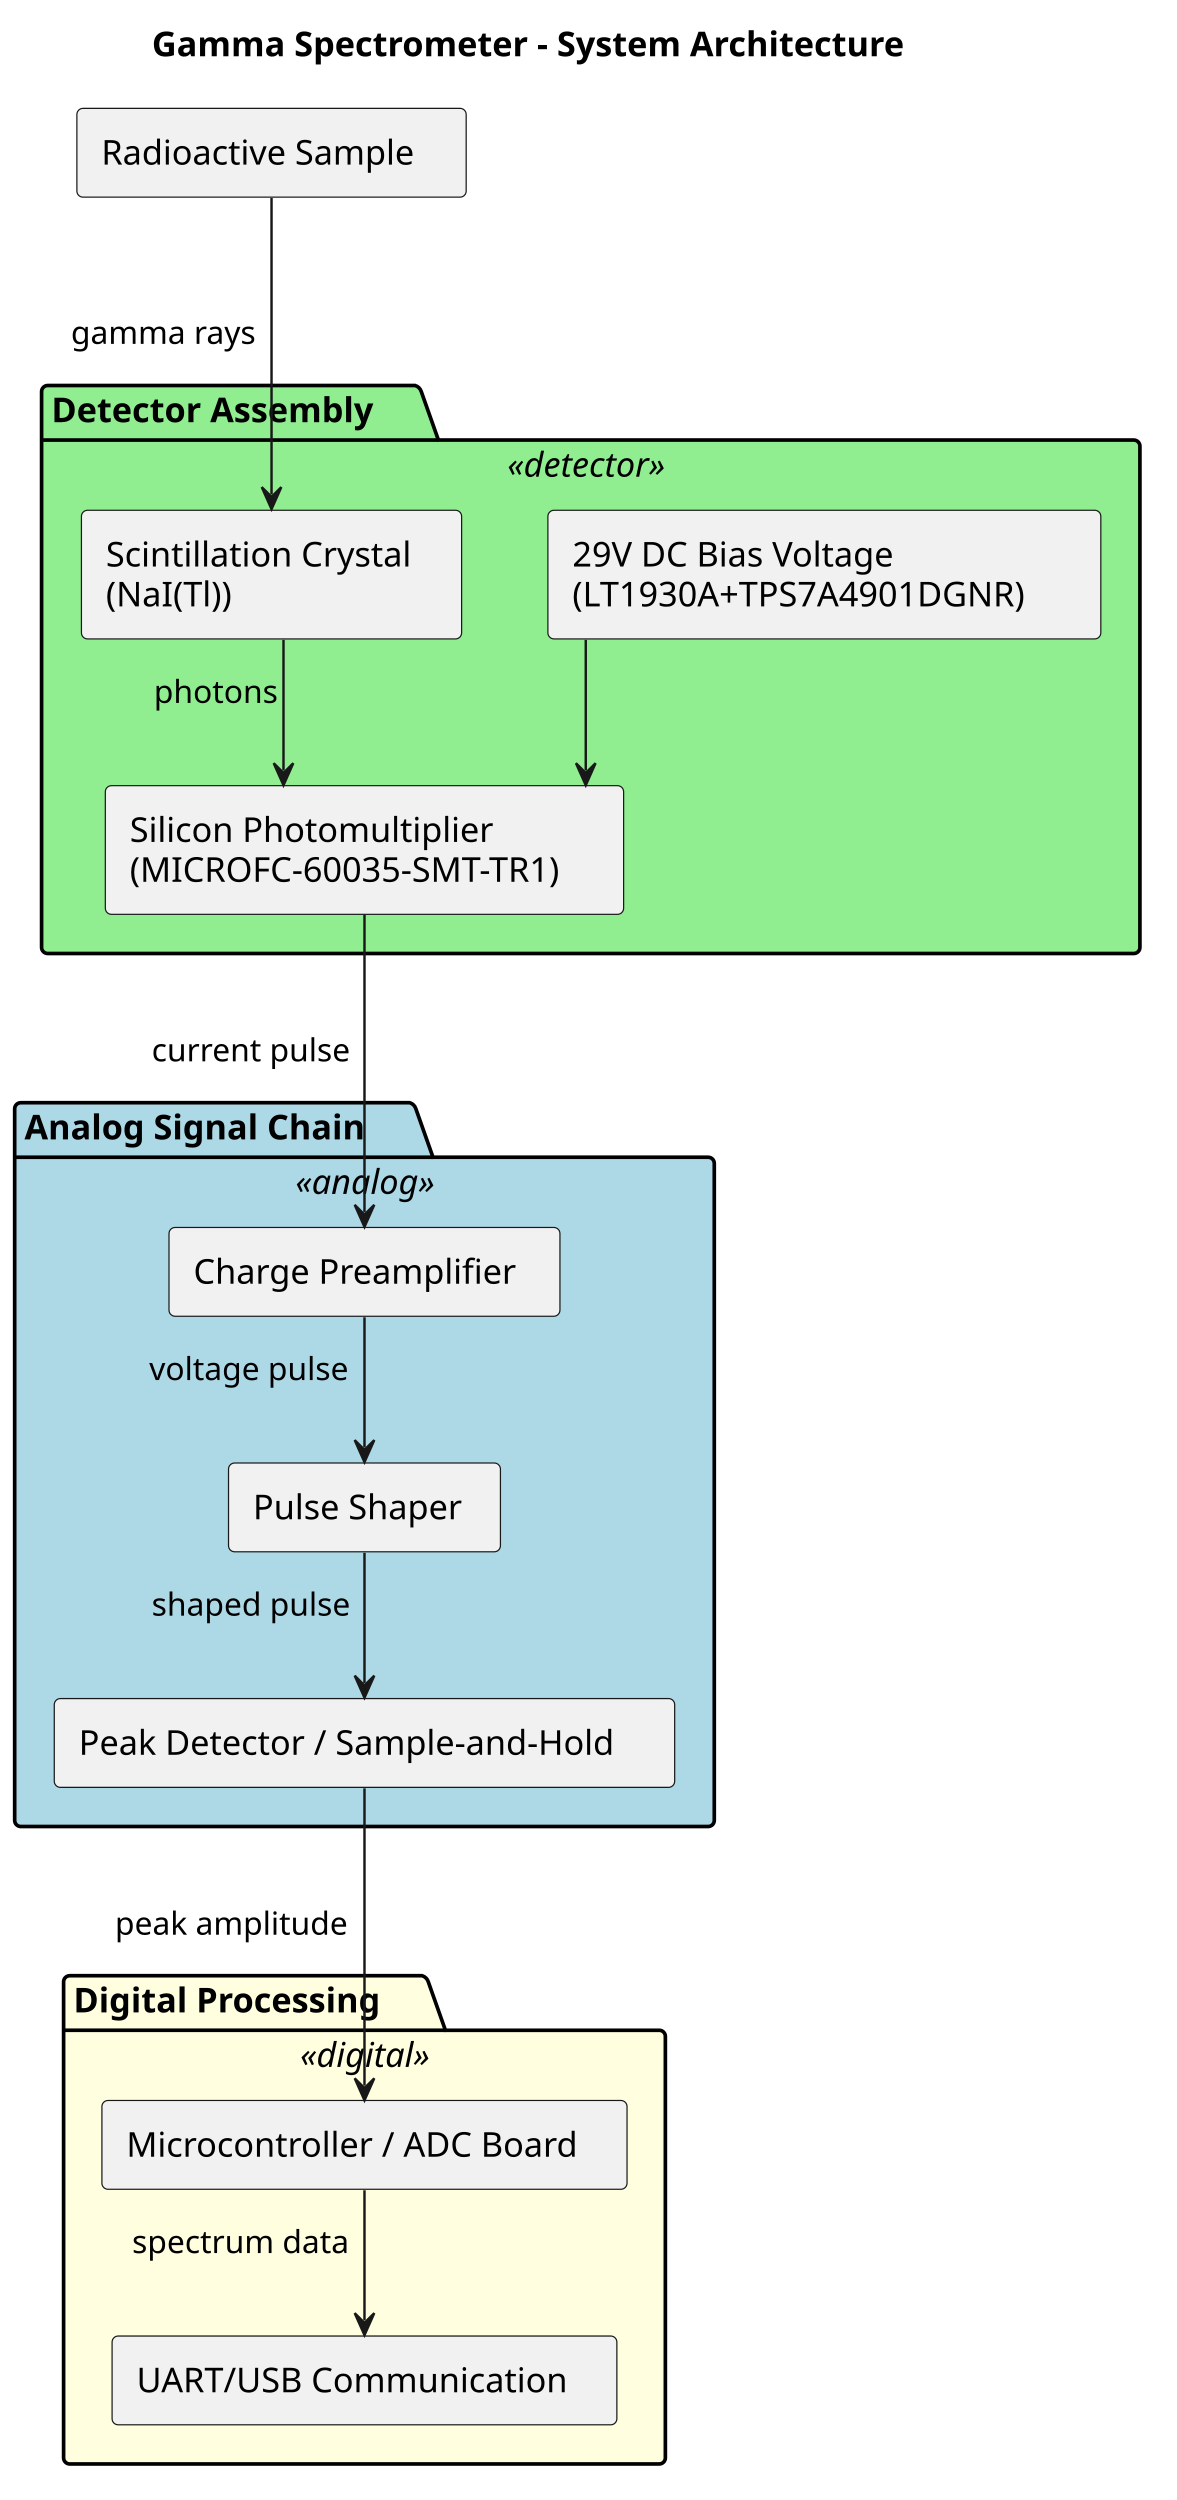
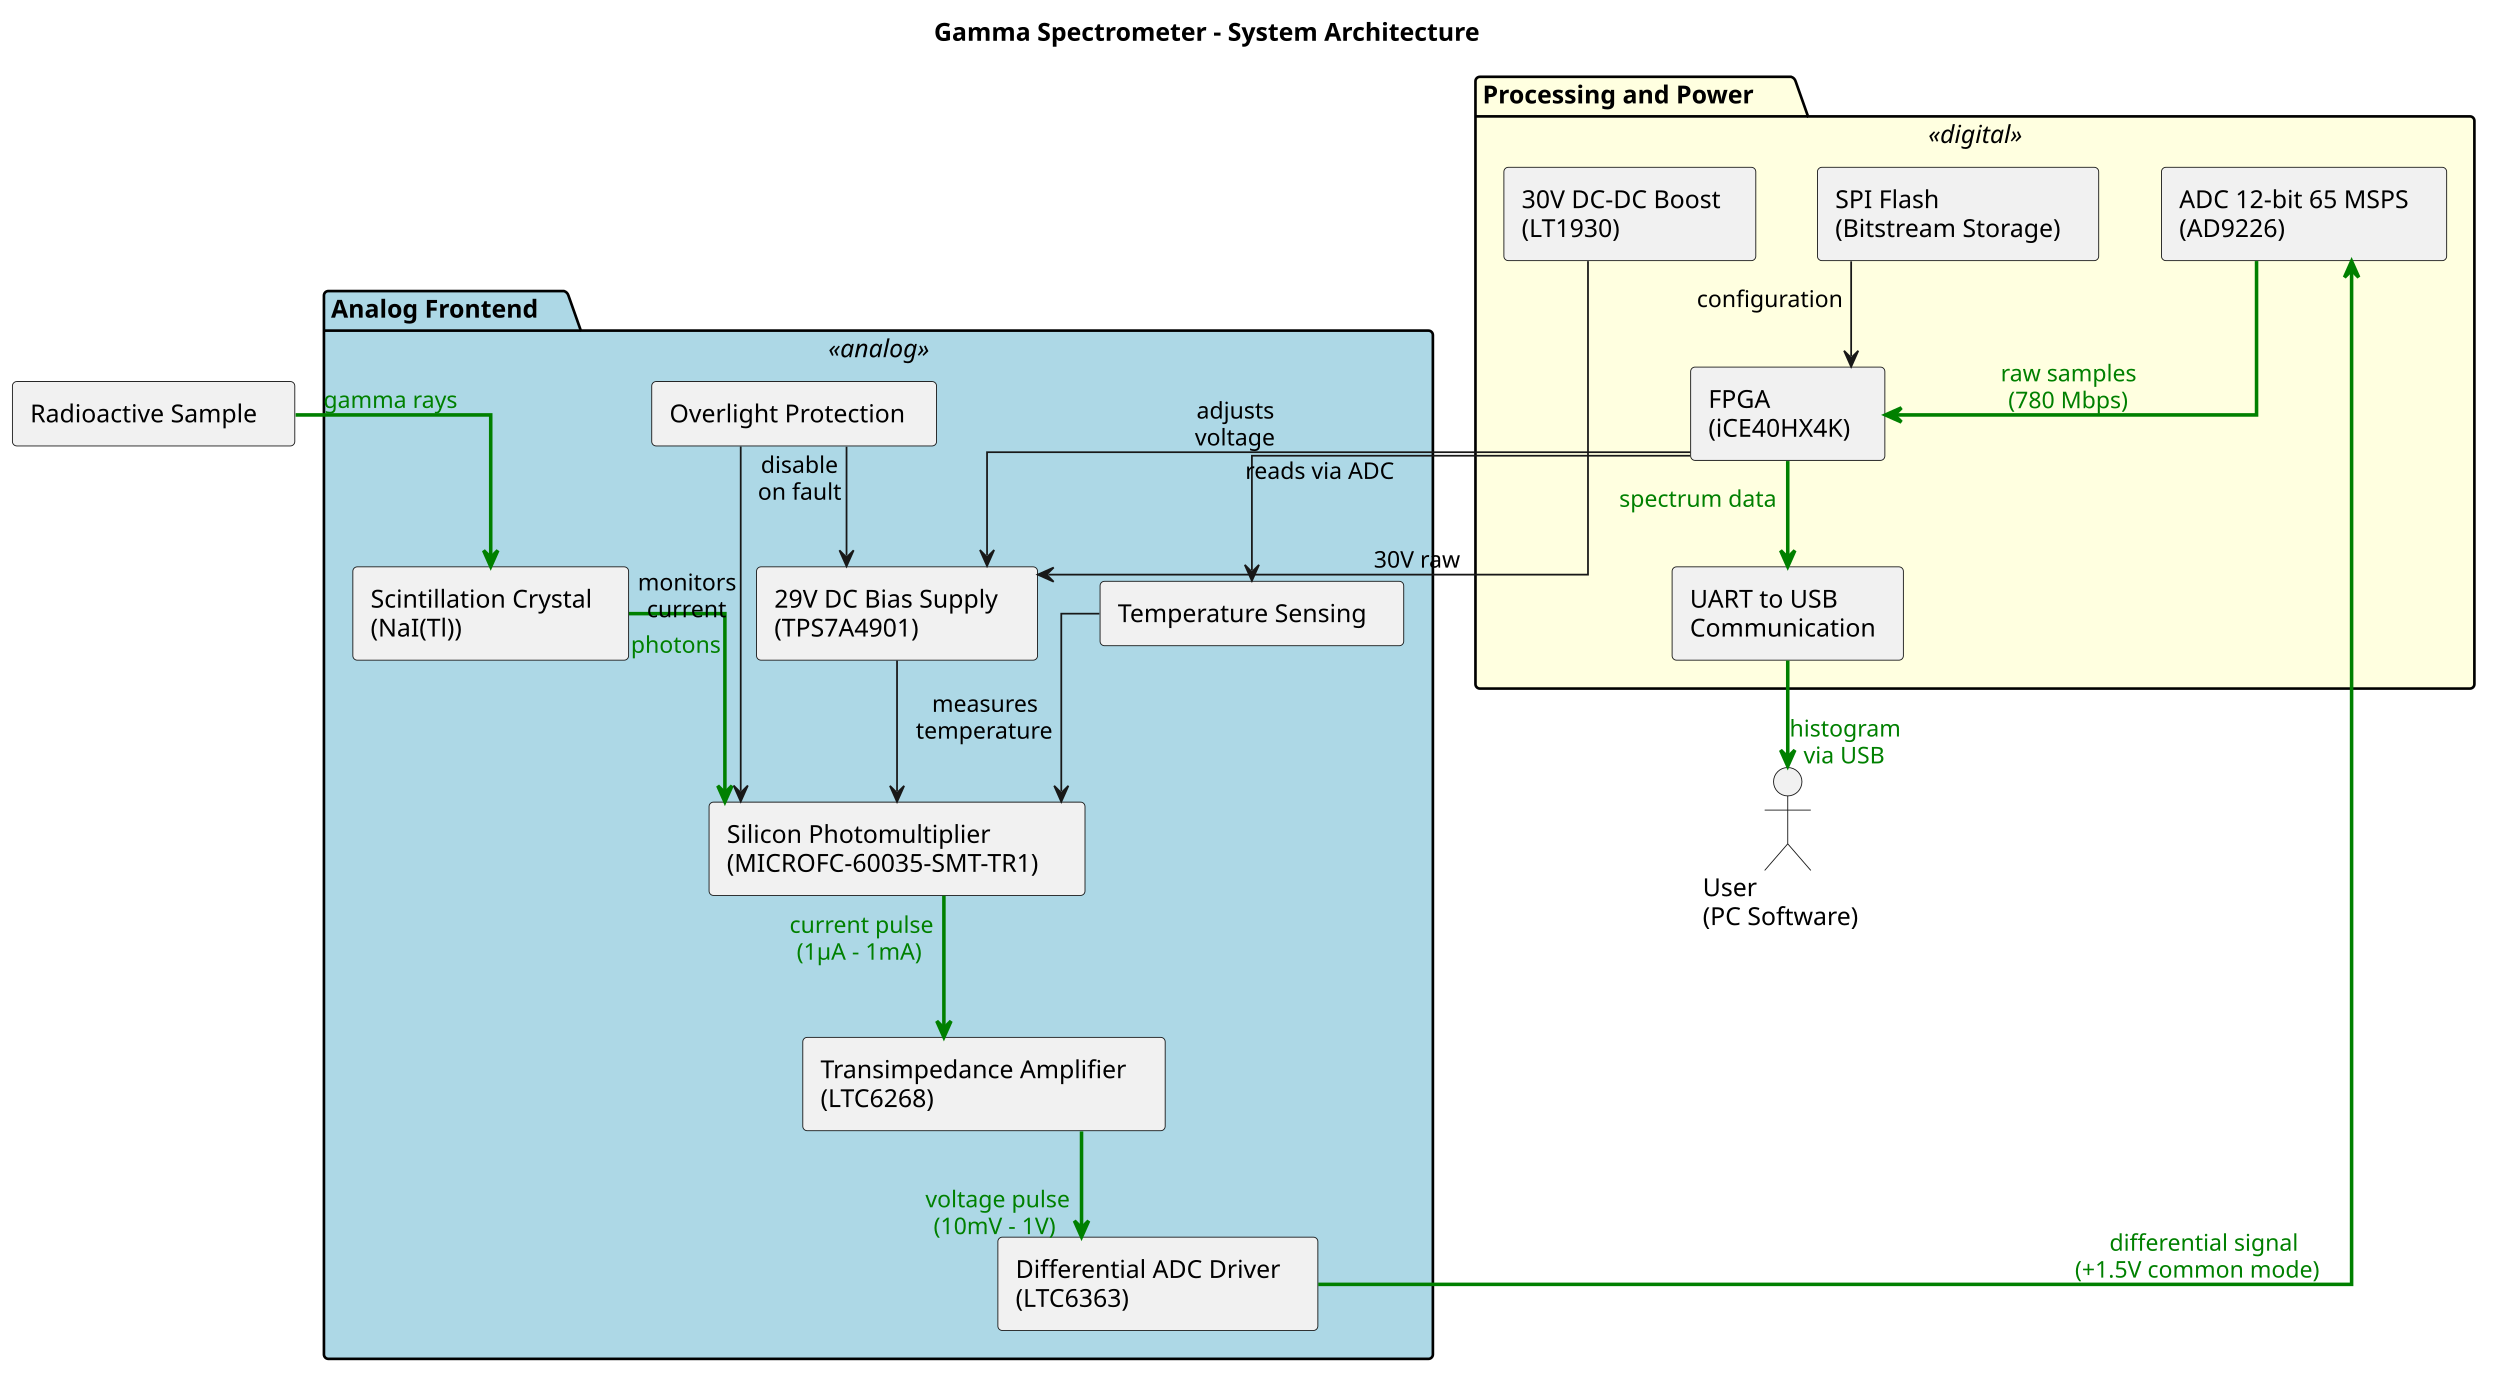
- <svg xmlns="http://www.w3.org/2000/svg" contentStyleType="text/css" data-diagram-type="DESCRIPTION" height="1022px" preserveAspectRatio="none" style="width:481px;height:1022px;background:#FFFFFF;" version="1.1" viewBox="0 0 481 1022" width="481px" zoomAndPan="magnify">
+ <svg xmlns="http://www.w3.org/2000/svg" contentStyleType="text/css" data-diagram-type="DESCRIPTION" height="780px" preserveAspectRatio="none" style="width:1409px;height:780px;background:#FFFFFF;" version="1.1" viewBox="0 0 1409 780" width="1409px" zoomAndPan="magnify">
  <defs />
  <g>
    <g class="title" data-source-line="4">
-       <text fill="#000000" font-family="sans-serif" font-size="14" font-weight="700" lengthAdjust="spacing" textLength="349.822" x="62.089" y="22.995">Gamma Spectrometer - System Architecture</text>
+       <text fill="#000000" font-family="sans-serif" font-size="14" font-weight="700" lengthAdjust="spacing" textLength="349.822" x="526.374" y="22.995">Gamma Spectrometer - System Architecture</text>
    </g>
-     <g class="cluster" data-qualified-name="Detector Assembly" data-source-line="14" id="ent0003">
-       <path d="M19.5,157.597 L169.722,157.597 A3.75,3.75 0 0 1 172.222,160.097 L179.222,179.894 L463.5,179.894 A2.5,2.5 0 0 1 466,182.394 L466,387.287 A2.5,2.5 0 0 1 463.5,389.787 L19.5,389.787 A2.5,2.5 0 0 1 17,387.287 L17,160.097 A2.5,2.5 0 0 1 19.5,157.597" fill="#90EE90" style="stroke:#000000;stroke-width:1.5;" />
-       <line style="stroke:#000000;stroke-width:1.5;" x1="17" x2="179.222" y1="179.894" y2="179.894" />
-       <text fill="#000000" font-family="sans-serif" font-size="14" font-weight="700" lengthAdjust="spacing" textLength="149.222" x="21" y="172.592">Detector Assembly</text>
-       <text fill="#000000" font-family="sans-serif" font-size="14" font-style="italic" lengthAdjust="spacing" textLength="76.241" x="207.379" y="194.889">«detector»</text>
+     <g class="cluster" data-qualified-name="Analog Frontend" data-source-line="13" id="ent0003">
+       <path d="M185.07,164.037 L317.86,164.037 A3.75,3.75 0 0 1 320.36,166.537 L327.36,186.334 L805.07,186.334 A2.5,2.5 0 0 1 807.57,188.834 L807.57,763.357 A2.5,2.5 0 0 1 805.07,765.857 L185.07,765.857 A2.5,2.5 0 0 1 182.57,763.357 L182.57,166.537 A2.5,2.5 0 0 1 185.07,164.037" fill="#ADD8E6" style="stroke:#000000;stroke-width:1.5;" />
+       <line style="stroke:#000000;stroke-width:1.5;" x1="182.57" x2="327.36" y1="186.334" y2="186.334" />
+       <text fill="#000000" font-family="sans-serif" font-size="14" font-weight="700" lengthAdjust="spacing" textLength="131.79" x="186.57" y="179.032">Analog Frontend</text>
+       <text fill="#000000" font-family="sans-serif" font-size="14" font-style="italic" lengthAdjust="spacing" textLength="64.504" x="466.818" y="201.329">«analog»</text>
    </g>
-     <g class="cluster" data-qualified-name="Analog Signal Chain" data-source-line="20" id="ent0007">
-       <path d="M8.5,450.787 L167.506,450.787 A3.75,3.75 0 0 1 170.006,453.287 L177.006,473.084 L289.5,473.084 A2.5,2.5 0 0 1 292,475.584 L292,744.177 A2.5,2.5 0 0 1 289.5,746.677 L8.5,746.677 A2.5,2.5 0 0 1 6,744.177 L6,453.287 A2.5,2.5 0 0 1 8.5,450.787" fill="#ADD8E6" style="stroke:#000000;stroke-width:1.5;" />
-       <line style="stroke:#000000;stroke-width:1.5;" x1="6" x2="177.006" y1="473.084" y2="473.084" />
-       <text fill="#000000" font-family="sans-serif" font-size="14" font-weight="700" lengthAdjust="spacing" textLength="158.006" x="10" y="465.782">Analog Signal Chain</text>
-       <text fill="#000000" font-family="sans-serif" font-size="14" font-style="italic" lengthAdjust="spacing" textLength="64.504" x="120.748" y="488.079">«analog»</text>
+     <g class="cluster" data-qualified-name="Processing and Power" data-source-line="23" id="ent0011">
+       <path d="M834.07,43.297 L1009.496,43.297 A3.75,3.75 0 0 1 1011.996,45.797 L1018.996,65.594 L1392.07,65.594 A2.5,2.5 0 0 1 1394.57,68.094 L1394.57,385.577 A2.5,2.5 0 0 1 1392.07,388.077 L834.07,388.077 A2.5,2.5 0 0 1 831.57,385.577 L831.57,45.797 A2.5,2.5 0 0 1 834.07,43.297" fill="#FFFFE0" style="stroke:#000000;stroke-width:1.5;" />
+       <line style="stroke:#000000;stroke-width:1.5;" x1="831.57" x2="1018.996" y1="65.594" y2="65.594" />
+       <text fill="#000000" font-family="sans-serif" font-size="14" font-weight="700" lengthAdjust="spacing" textLength="174.426" x="835.57" y="58.292">Processing and Power</text>
+       <text fill="#000000" font-family="sans-serif" font-size="14" font-style="italic" lengthAdjust="spacing" textLength="60.642" x="1086.749" y="80.589">«digital»</text>
    </g>
-     <g class="cluster" data-qualified-name="Digital Processing" data-source-line="26" id="ent0011">
-       <path d="M28.5,807.677 L172.583,807.677 A3.75,3.75 0 0 1 175.083,810.177 L182.083,829.974 L269.5,829.974 A2.5,2.5 0 0 1 272,832.474 L272,1004.767 A2.5,2.5 0 0 1 269.5,1007.267 L28.5,1007.267 A2.5,2.5 0 0 1 26,1004.767 L26,810.177 A2.5,2.5 0 0 1 28.5,807.677" fill="#FFFFE0" style="stroke:#000000;stroke-width:1.5;" />
-       <line style="stroke:#000000;stroke-width:1.5;" x1="26" x2="182.083" y1="829.974" y2="829.974" />
-       <text fill="#000000" font-family="sans-serif" font-size="14" font-weight="700" lengthAdjust="spacing" textLength="143.083" x="30" y="822.672">Digital Processing</text>
-       <text fill="#000000" font-family="sans-serif" font-size="14" font-style="italic" lengthAdjust="spacing" textLength="60.642" x="122.679" y="844.969">«digital»</text>
+     <g class="entity" data-qualified-name="Analog Frontend.Crystal" data-source-line="14" id="ent0004">
+       <rect fill="#F1F1F1" height="52.594" rx="2.5" ry="2.5" style="stroke:#181818;stroke-width:0.5;" width="155.42" x="198.86" y="319.477" />
+       <text fill="#000000" font-family="sans-serif" font-size="14" lengthAdjust="spacing" textLength="135.42" x="208.86" y="342.472">Scintillation Crystal</text>
+       <text fill="#000000" font-family="sans-serif" font-size="14" lengthAdjust="spacing" textLength="57.47" x="208.86" y="358.769">(NaI(Tl))</text>
    </g>
-     <g class="entity" data-qualified-name="Detector Assembly.Crystal" data-source-line="15" id="ent0004">
-       <rect fill="#F1F1F1" height="52.594" rx="2.5" ry="2.5" style="stroke:#181818;stroke-width:0.5;" width="155.42" x="33.29" y="208.597" />
-       <text fill="#000000" font-family="sans-serif" font-size="14" lengthAdjust="spacing" textLength="135.42" x="43.29" y="231.592">Scintillation Crystal</text>
-       <text fill="#000000" font-family="sans-serif" font-size="14" lengthAdjust="spacing" textLength="57.47" x="43.29" y="247.889">(NaI(Tl))</text>
+     <g class="entity" data-qualified-name="Analog Frontend.SiPM" data-source-line="15" id="ent0005">
+       <rect fill="#F1F1F1" height="52.594" rx="2.5" ry="2.5" style="stroke:#181818;stroke-width:0.5;" width="211.878" x="399.63" y="452.077" />
+       <text fill="#000000" font-family="sans-serif" font-size="14" lengthAdjust="spacing" textLength="156.892" x="409.63" y="475.072">Silicon Photomultiplier</text>
+       <text fill="#000000" font-family="sans-serif" font-size="14" lengthAdjust="spacing" textLength="191.878" x="409.63" y="491.369">(MICROFC-60035-SMT-TR1)</text>
    </g>
-     <g class="entity" data-qualified-name="Detector Assembly.Photodiode" data-source-line="16" id="ent0005">
-       <rect fill="#F1F1F1" height="52.594" rx="2.5" ry="2.5" style="stroke:#181818;stroke-width:0.5;" width="211.878" x="43.06" y="321.187" />
-       <text fill="#000000" font-family="sans-serif" font-size="14" lengthAdjust="spacing" textLength="156.892" x="53.06" y="344.182">Silicon Photomultiplier</text>
-       <text fill="#000000" font-family="sans-serif" font-size="14" lengthAdjust="spacing" textLength="191.878" x="53.06" y="360.479">(MICROFC-60035-SMT-TR1)</text>
+     <g class="entity" data-qualified-name="Analog Frontend.Bias" data-source-line="16" id="ent0006">
+       <rect fill="#F1F1F1" height="52.594" rx="2.5" ry="2.5" style="stroke:#181818;stroke-width:0.5;" width="158.373" x="426.39" y="319.477" />
+       <text fill="#000000" font-family="sans-serif" font-size="14" lengthAdjust="spacing" textLength="138.373" x="436.39" y="342.472">29V DC Bias Supply</text>
+       <text fill="#000000" font-family="sans-serif" font-size="14" lengthAdjust="spacing" textLength="90.918" x="436.39" y="358.769">(TPS7A4901)</text>
    </g>
-     <g class="entity" data-qualified-name="Detector Assembly.Bias" data-source-line="17" id="ent0006">
-       <rect fill="#F1F1F1" height="52.594" rx="2.5" ry="2.5" style="stroke:#181818;stroke-width:0.5;" width="226.035" x="223.98" y="208.597" />
-       <text fill="#000000" font-family="sans-serif" font-size="14" lengthAdjust="spacing" textLength="144.266" x="233.98" y="231.592">29V DC Bias Voltage</text>
-       <text fill="#000000" font-family="sans-serif" font-size="14" lengthAdjust="spacing" textLength="206.035" x="233.98" y="247.889">(LT1930A+TPS7A4901DGNR)</text>
+     <g class="entity" data-qualified-name="Analog Frontend.TIA" data-source-line="17" id="ent0007">
+       <rect fill="#F1F1F1" height="52.594" rx="2.5" ry="2.5" style="stroke:#181818;stroke-width:0.5;" width="204.249" x="452.45" y="584.667" />
+       <text fill="#000000" font-family="sans-serif" font-size="14" lengthAdjust="spacing" textLength="184.249" x="462.45" y="607.662">Transimpedance Amplifier</text>
+       <text fill="#000000" font-family="sans-serif" font-size="14" lengthAdjust="spacing" textLength="72.68" x="462.45" y="623.959">(LTC6268)</text>
    </g>
-     <g class="entity" data-qualified-name="Analog Signal Chain.Preamp" data-source-line="21" id="ent0008">
-       <rect fill="#F1F1F1" height="36.297" rx="2.5" ry="2.5" style="stroke:#181818;stroke-width:0.5;" width="159.815" x="69.09" y="501.787" />
-       <text fill="#000000" font-family="sans-serif" font-size="14" lengthAdjust="spacing" textLength="139.815" x="79.09" y="524.782">Charge Preamplifier</text>
+     <g class="entity" data-qualified-name="Analog Frontend.DiffDriver" data-source-line="18" id="ent0008">
+       <rect fill="#F1F1F1" height="52.594" rx="2.5" ry="2.5" style="stroke:#181818;stroke-width:0.5;" width="180.344" x="562.4" y="697.267" />
+       <text fill="#000000" font-family="sans-serif" font-size="14" lengthAdjust="spacing" textLength="160.344" x="572.4" y="720.262">Differential ADC Driver</text>
+       <text fill="#000000" font-family="sans-serif" font-size="14" lengthAdjust="spacing" textLength="72.68" x="572.4" y="736.559">(LTC6363)</text>
    </g>
-     <g class="entity" data-qualified-name="Analog Signal Chain.Shaper" data-source-line="22" id="ent0009">
-       <rect fill="#F1F1F1" height="36.297" rx="2.5" ry="2.5" style="stroke:#181818;stroke-width:0.5;" width="111.157" x="93.42" y="598.077" />
-       <text fill="#000000" font-family="sans-serif" font-size="14" lengthAdjust="spacing" textLength="91.157" x="103.42" y="621.072">Pulse Shaper</text>
+     <g class="entity" data-qualified-name="Analog Frontend.TempSense" data-source-line="19" id="ent0009">
+       <rect fill="#F1F1F1" height="36.297" rx="2.5" ry="2.5" style="stroke:#181818;stroke-width:0.5;" width="171.136" x="620" y="327.627" />
+       <text fill="#000000" font-family="sans-serif" font-size="14" lengthAdjust="spacing" textLength="151.136" x="630" y="350.622">Temperature Sensing</text>
    </g>
-     <g class="entity" data-qualified-name="Analog Signal Chain.PeakDetect" data-source-line="23" id="ent0010">
-       <rect fill="#F1F1F1" height="36.297" rx="2.5" ry="2.5" style="stroke:#181818;stroke-width:0.5;" width="253.618" x="22.19" y="694.377" />
-       <text fill="#000000" font-family="sans-serif" font-size="14" lengthAdjust="spacing" textLength="233.618" x="32.19" y="717.372">Peak Detector / Sample-and-Hold</text>
+     <g class="entity" data-qualified-name="Analog Frontend.Protection" data-source-line="20" id="ent0010">
+       <rect fill="#F1F1F1" height="36.297" rx="2.5" ry="2.5" style="stroke:#181818;stroke-width:0.5;" width="160.533" x="367.31" y="215.037" />
+       <text fill="#000000" font-family="sans-serif" font-size="14" lengthAdjust="spacing" textLength="140.533" x="377.31" y="238.032">Overlight Protection</text>
    </g>
-     <g class="entity" data-qualified-name="Digital Processing.MCU" data-source-line="27" id="ent0012">
-       <rect fill="#F1F1F1" height="36.297" rx="2.5" ry="2.5" style="stroke:#181818;stroke-width:0.5;" width="214.674" x="41.66" y="858.677" />
-       <text fill="#000000" font-family="sans-serif" font-size="14" lengthAdjust="spacing" textLength="194.674" x="51.66" y="881.672">Microcontroller / ADC Board</text>
+     <g class="entity" data-qualified-name="Processing and Power.Boost" data-source-line="24" id="ent0012">
+       <rect fill="#F1F1F1" height="52.594" rx="2.5" ry="2.5" style="stroke:#181818;stroke-width:0.5;" width="141.974" x="847.59" y="94.297" />
+       <text fill="#000000" font-family="sans-serif" font-size="14" lengthAdjust="spacing" textLength="121.974" x="857.59" y="117.292">30V DC-DC Boost</text>
+       <text fill="#000000" font-family="sans-serif" font-size="14" lengthAdjust="spacing" textLength="62.904" x="857.59" y="133.589">(LT1930)</text>
    </g>
-     <g class="entity" data-qualified-name="Digital Processing.Comm" data-source-line="28" id="ent0013">
-       <rect fill="#F1F1F1" height="36.297" rx="2.5" ry="2.5" style="stroke:#181818;stroke-width:0.5;" width="206.355" x="45.82" y="954.967" />
-       <text fill="#000000" font-family="sans-serif" font-size="14" lengthAdjust="spacing" textLength="186.355" x="55.82" y="977.962">UART/USB Communication</text>
+     <g class="entity" data-qualified-name="Processing and Power.ADC" data-source-line="25" id="ent0013">
+       <rect fill="#F1F1F1" height="52.594" rx="2.5" ry="2.5" style="stroke:#181818;stroke-width:0.5;" width="160.725" x="1218.21" y="94.297" />
+       <text fill="#000000" font-family="sans-serif" font-size="14" lengthAdjust="spacing" textLength="140.725" x="1228.21" y="117.292">ADC 12-bit 65 MSPS</text>
+       <text fill="#000000" font-family="sans-serif" font-size="14" lengthAdjust="spacing" textLength="66.91" x="1228.21" y="133.589">(AD9226)</text>
    </g>
-     <g class="entity" data-qualified-name="Sample" data-source-line="12" id="ent0002">
-       <rect fill="#F1F1F1" height="36.297" rx="2.5" ry="2.5" style="stroke:#181818;stroke-width:0.5;" width="159.145" x="31.43" y="44.297" />
-       <text fill="#000000" font-family="sans-serif" font-size="14" lengthAdjust="spacing" textLength="139.145" x="41.43" y="67.292">Radioactive Sample</text>
+     <g class="entity" data-qualified-name="Processing and Power.FPGA" data-source-line="26" id="ent0014">
+       <rect fill="#F1F1F1" height="52.594" rx="2.5" ry="2.5" style="stroke:#181818;stroke-width:0.5;" width="109.455" x="952.85" y="206.887" />
+       <text fill="#000000" font-family="sans-serif" font-size="14" lengthAdjust="spacing" textLength="36.921" x="962.85" y="229.882">FPGA</text>
+       <text fill="#000000" font-family="sans-serif" font-size="14" lengthAdjust="spacing" textLength="89.455" x="962.85" y="246.179">(iCE40HX4K)</text>
    </g>
-     <g class="link" data-entity-1="ent0002" data-entity-2="ent0004" data-link-type="dependency" data-source-line="32" id="lnk14">
-       <path d="M111,80.897 C111,111.487 111,166.797 111,202.137" fill="none" id="Sample-to-Crystal" style="stroke:#181818;stroke-width:1;" />
-       <polygon fill="#181818" points="111,208.137,115,199.137,111,203.137,107,199.137,111,208.137" style="stroke:#181818;stroke-width:1;" />
-       <text fill="#000000" font-family="sans-serif" font-size="13" lengthAdjust="spacing" textLength="81.421" x="29" y="140.584">gamma rays</text>
+     <g class="entity" data-qualified-name="Processing and Power.Flash" data-source-line="27" id="ent0015">
+       <rect fill="#F1F1F1" height="52.594" rx="2.5" ry="2.5" style="stroke:#181818;stroke-width:0.5;" width="158.503" x="1024.32" y="94.297" />
+       <text fill="#000000" font-family="sans-serif" font-size="14" lengthAdjust="spacing" textLength="62.597" x="1034.32" y="117.292">SPI Flash</text>
+       <text fill="#000000" font-family="sans-serif" font-size="14" lengthAdjust="spacing" textLength="138.503" x="1034.32" y="133.589">(Bitstream Storage)</text>
    </g>
-     <g class="link" data-entity-1="ent0004" data-entity-2="ent0005" data-link-type="dependency" data-source-line="33" id="lnk15">
-       <path d="M115.89,261.577 C115.89,279.527 115.89,297.087 115.89,314.997" fill="none" id="Crystal-to-Photodiode" style="stroke:#181818;stroke-width:1;" />
-       <polygon fill="#181818" points="115.89,320.997,119.89,311.997,115.89,315.997,111.89,311.997,115.89,320.997" style="stroke:#181818;stroke-width:1;" />
-       <text fill="#000000" font-family="sans-serif" font-size="13" lengthAdjust="spacing" textLength="52.508" x="62.89" y="287.354">photons</text>
+     <g class="entity" data-qualified-name="Processing and Power.Comm" data-source-line="28" id="ent0016">
+       <rect fill="#F1F1F1" height="52.594" rx="2.5" ry="2.5" style="stroke:#181818;stroke-width:0.5;" width="130.346" x="942.4" y="319.477" />
+       <text fill="#000000" font-family="sans-serif" font-size="14" lengthAdjust="spacing" textLength="89.797" x="952.4" y="342.472">UART to USB</text>
+       <text fill="#000000" font-family="sans-serif" font-size="14" lengthAdjust="spacing" textLength="110.346" x="952.4" y="358.769">Communication</text>
    </g>
-     <g class="link" data-entity-1="ent0005" data-entity-2="ent0008" data-link-type="dependency" data-source-line="34" id="lnk16">
-       <path d="M149,374.057 C149,409.387 149,464.937 149,495.547" fill="none" id="Photodiode-to-Preamp" style="stroke:#181818;stroke-width:1;" />
-       <polygon fill="#181818" points="149,501.547,153,492.547,149,496.547,145,492.547,149,501.547" style="stroke:#181818;stroke-width:1;" />
-       <text fill="#000000" font-family="sans-serif" font-size="13" lengthAdjust="spacing" textLength="86.417" x="62" y="433.874">current pulse</text>
+     <g class="entity" data-qualified-name="Sample" data-source-line="11" id="ent0002">
+       <rect fill="#F1F1F1" height="36.297" rx="2.5" ry="2.5" style="stroke:#181818;stroke-width:0.5;" width="159.145" x="7" y="215.037" />
+       <text fill="#000000" font-family="sans-serif" font-size="14" lengthAdjust="spacing" textLength="139.145" x="17" y="238.032">Radioactive Sample</text>
    </g>
-     <g class="link" data-entity-1="ent0008" data-entity-2="ent0009" data-link-type="dependency" data-source-line="35" id="lnk17">
-       <path d="M149,538.497 C149,555.547 149,574.687 149,591.717" fill="none" id="Preamp-to-Shaper" style="stroke:#181818;stroke-width:1;" />
-       <polygon fill="#181818" points="149,597.717,153,588.717,149,592.717,145,588.717,149,597.717" style="stroke:#181818;stroke-width:1;" />
-       <text fill="#000000" font-family="sans-serif" font-size="13" lengthAdjust="spacing" textLength="87.579" x="61" y="564.174">voltage pulse</text>
+     <g class="entity" data-qualified-name="User" data-source-line="31" id="ent0017">
+       <ellipse cx="1007.57" cy="440.577" fill="#F1F1F1" rx="8" ry="8" style="stroke:#181818;stroke-width:0.5;" />
+       <path d="M1007.57,448.577 L1007.57,475.577 M994.57,456.577 L1020.57,456.577 M1007.57,475.577 L994.57,490.577 M1007.57,475.577 L1020.57,490.577" fill="none" style="stroke:#181818;stroke-width:0.5;" />
+       <text fill="#000000" font-family="sans-serif" font-size="14" lengthAdjust="spacing" textLength="31.91" x="959.64" y="505.072">User</text>
+       <text fill="#000000" font-family="sans-serif" font-size="14" lengthAdjust="spacing" textLength="95.86" x="959.64" y="521.369">(PC Software)</text>
    </g>
-     <g class="link" data-entity-1="ent0009" data-entity-2="ent0010" data-link-type="dependency" data-source-line="36" id="lnk18">
-       <path d="M149,634.797 C149,651.847 149,670.977 149,688.017" fill="none" id="Shaper-to-PeakDetect" style="stroke:#181818;stroke-width:1;" />
-       <polygon fill="#181818" points="149,694.017,153,685.017,149,689.017,145,685.017,149,694.017" style="stroke:#181818;stroke-width:1;" />
-       <text fill="#000000" font-family="sans-serif" font-size="13" lengthAdjust="spacing" textLength="86.487" x="62" y="660.474">shaped pulse</text>
+     <g class="link" data-entity-1="ent0002" data-entity-2="ent0004" data-link-type="dependency" data-source-line="34" id="lnk18">
+       <path d="M166.6,233.857 C218.52,233.857 276.57,233.857 276.57,233.857 C276.57,233.857 276.57,280.157 276.57,313.257" fill="none" id="Sample-to-Crystal" style="stroke:#008000;stroke-width:2;" />
+       <polygon fill="#008000" points="276.57,319.257,280.57,310.257,276.57,314.257,272.57,310.257,276.57,319.257" style="stroke:#008000;stroke-width:2;" />
+       <text fill="#008000" font-family="sans-serif" font-size="13" lengthAdjust="spacing" textLength="81.421" x="182.28" y="229.924">gamma rays</text>
    </g>
-     <g class="link" data-entity-1="ent0010" data-entity-2="ent0012" data-link-type="dependency" data-source-line="37" id="lnk19">
-       <path d="M149,731.057 C149,762.777 149,821.107 149,852.617" fill="none" id="PeakDetect-to-MCU" style="stroke:#181818;stroke-width:1;" />
-       <polygon fill="#181818" points="149,858.617,153,849.617,149,853.617,145,849.617,149,858.617" style="stroke:#181818;stroke-width:1;" />
-       <text fill="#000000" font-family="sans-serif" font-size="13" lengthAdjust="spacing" textLength="101.569" x="47" y="790.904">peak amplitude</text>
+     <g class="link" data-entity-1="ent0004" data-entity-2="ent0005" data-link-type="dependency" data-source-line="35" id="lnk19">
+       <path d="M354.49,345.857 C383.06,345.857 408.55,345.857 408.55,345.857 C408.55,345.857 408.55,407.207 408.55,445.877" fill="none" id="Crystal-to-SiPM" style="stroke:#008000;stroke-width:2;" />
+       <polygon fill="#008000" points="408.55,451.877,412.55,442.877,408.55,446.877,404.55,442.877,408.55,451.877" style="stroke:#008000;stroke-width:2;" />
+       <text fill="#008000" font-family="sans-serif" font-size="13" lengthAdjust="spacing" textLength="52.508" x="355.55" y="367.904">photons</text>
    </g>
-     <g class="link" data-entity-1="ent0012" data-entity-2="ent0013" data-link-type="dependency" data-source-line="38" id="lnk20">
-       <path d="M149,895.387 C149,912.437 149,931.577 149,948.607" fill="none" id="MCU-to-Comm" style="stroke:#181818;stroke-width:1;" />
-       <polygon fill="#181818" points="149,954.607,153,945.607,149,949.607,145,945.607,149,954.607" style="stroke:#181818;stroke-width:1;" />
-       <text fill="#000000" font-family="sans-serif" font-size="13" lengthAdjust="spacing" textLength="94.929" x="54" y="921.064">spectrum data</text>
+     <g class="link" data-entity-1="ent0005" data-entity-2="ent0007" data-link-type="dependency" data-source-line="36" id="lnk20">
+       <path d="M531.98,504.887 C531.98,528.017 531.98,555.387 531.98,578.497" fill="none" id="SiPM-to-TIA" style="stroke:#008000;stroke-width:2;" />
+       <polygon fill="#008000" points="531.98,584.497,535.98,575.497,531.98,579.497,527.98,575.497,531.98,584.497" style="stroke:#008000;stroke-width:2;" />
+       <text fill="#008000" font-family="sans-serif" font-size="13" lengthAdjust="spacing" textLength="86.417" x="444.98" y="525.764">current pulse</text>
+       <text fill="#008000" font-family="sans-serif" font-size="13" lengthAdjust="spacing" textLength="78.362" x="449.008" y="540.897">(1µA - 1mA)</text>
    </g>
-     <g class="link" data-entity-1="ent0006" data-entity-2="ent0005" data-link-type="dependency" data-source-line="41" id="lnk21">
-       <path d="M239.46,261.577 C239.46,279.527 239.46,297.087 239.46,314.997" fill="none" id="Bias-to-Photodiode" style="stroke:#181818;stroke-width:1;" />
-       <polygon fill="#181818" points="239.46,320.997,243.46,311.997,239.46,315.997,235.46,311.997,239.46,320.997" style="stroke:#181818;stroke-width:1;" />
+     <g class="link" data-entity-1="ent0007" data-entity-2="ent0008" data-link-type="dependency" data-source-line="37" id="lnk21">
+       <path d="M609.55,637.647 C609.55,655.597 609.55,673.157 609.55,691.067" fill="none" id="TIA-to-DiffDriver" style="stroke:#008000;stroke-width:2;" />
+       <polygon fill="#008000" points="609.55,697.067,613.55,688.067,609.55,692.067,605.55,688.067,609.55,697.067" style="stroke:#008000;stroke-width:2;" />
+       <text fill="#008000" font-family="sans-serif" font-size="13" lengthAdjust="spacing" textLength="87.579" x="521.55" y="680.424">voltage pulse</text>
+       <text fill="#008000" font-family="sans-serif" font-size="13" lengthAdjust="spacing" textLength="78.362" x="526.158" y="695.557">(10mV - 1V)</text>
+     </g>
+     <g class="link" data-entity-1="ent0008" data-entity-2="ent0013" data-link-type="dependency" data-source-line="38" id="lnk22">
+       <path d="M742.96,723.857 C926.44,723.857 1325.36,723.857 1325.36,723.857 C1325.36,723.857 1325.36,270.037 1325.36,153.287" fill="none" id="DiffDriver-to-ADC" style="stroke:#008000;stroke-width:2;" />
+       <polygon fill="#008000" points="1325.36,147.287,1321.36,156.287,1325.36,152.287,1329.36,156.287,1325.36,147.287" style="stroke:#008000;stroke-width:2;" />
+       <text fill="#008000" font-family="sans-serif" font-size="13" lengthAdjust="spacing" textLength="113.471" x="1188.883" y="704.924">differential signal</text>
+       <text fill="#008000" font-family="sans-serif" font-size="13" lengthAdjust="spacing" textLength="152.356" x="1169.44" y="720.057">(+1.5V common mode)</text>
+     </g>
+     <g class="link" data-entity-1="ent0013" data-entity-2="ent0014" data-link-type="dependency" data-source-line="39" id="lnk23">
+       <path d="M1271.79,147.147 C1271.79,180.627 1271.79,233.857 1271.79,233.857 C1271.79,233.857 1146.07,233.857 1068.64,233.857" fill="none" id="ADC-to-FPGA" style="stroke:#008000;stroke-width:2;" />
+       <polygon fill="#008000" points="1062.64,233.857,1071.64,237.857,1067.64,233.857,1071.64,229.857,1062.64,233.857" style="stroke:#008000;stroke-width:2;" />
+       <text fill="#008000" font-family="sans-serif" font-size="13" lengthAdjust="spacing" textLength="82.113" x="1127.57" y="214.924">raw samples</text>
+       <text fill="#008000" font-family="sans-serif" font-size="13" lengthAdjust="spacing" textLength="73.582" x="1131.836" y="230.057">(780 Mbps)</text>
+     </g>
+     <g class="link" data-entity-1="ent0014" data-entity-2="ent0016" data-link-type="dependency" data-source-line="40" id="lnk24">
+       <path d="M1007.57,259.867 C1007.57,277.817 1007.57,295.377 1007.57,313.287" fill="none" id="FPGA-to-Comm" style="stroke:#008000;stroke-width:2;" />
+       <polygon fill="#008000" points="1007.57,319.287,1011.57,310.287,1007.57,314.287,1003.57,310.287,1007.57,319.287" style="stroke:#008000;stroke-width:2;" />
+       <text fill="#008000" font-family="sans-serif" font-size="13" lengthAdjust="spacing" textLength="94.929" x="912.57" y="285.644">spectrum data</text>
+     </g>
+     <g class="link" data-entity-1="ent0016" data-entity-2="ent0017" data-link-type="dependency" data-source-line="41" id="lnk25">
+       <path d="M1007.57,372.297 C1007.57,389.297 1007.57,405.847 1007.57,425.777" fill="none" id="Comm-to-User" style="stroke:#008000;stroke-width:2;" />
+       <polygon fill="#008000" points="1007.57,431.777,1011.57,422.777,1007.57,426.777,1003.57,422.777,1007.57,431.777" style="stroke:#008000;stroke-width:2;" />
+       <text fill="#008000" font-family="sans-serif" font-size="13" lengthAdjust="spacing" textLength="65.901" x="1008.57" y="415.104">histogram</text>
+       <text fill="#008000" font-family="sans-serif" font-size="13" lengthAdjust="spacing" textLength="50.089" x="1016.476" y="430.237">via USB</text>
+     </g>
+     <g class="link" data-entity-1="ent0012" data-entity-2="ent0006" data-link-type="dependency" data-source-line="44" id="lnk26">
+       <path d="M894.99,147.167 C894.99,202.267 894.99,323.857 894.99,323.857 C894.99,323.857 704.71,323.857 590.85,323.857" fill="none" id="Boost-to-Bias" style="stroke:#181818;stroke-width:1;" />
+       <polygon fill="#181818" points="584.85,323.857,593.85,327.857,589.85,323.857,593.85,319.857,584.85,323.857" style="stroke:#181818;stroke-width:1;" />
+       <text fill="#000000" font-family="sans-serif" font-size="13" lengthAdjust="spacing" textLength="53.511" x="774.27" y="319.924">30V raw</text>
+     </g>
+     <g class="link" data-entity-1="ent0006" data-entity-2="ent0005" data-link-type="dependency" data-source-line="47" id="lnk27">
+       <path d="M505.57,372.297 C505.57,395.417 505.57,422.797 505.57,445.907" fill="none" id="Bias-to-SiPM" style="stroke:#181818;stroke-width:1;" />
+       <polygon fill="#181818" points="505.57,451.907,509.57,442.907,505.57,446.907,501.57,442.907,505.57,451.907" style="stroke:#181818;stroke-width:1;" />
+     </g>
+     <g class="link" data-entity-1="ent0010" data-entity-2="ent0005" data-link-type="dependency" data-source-line="48" id="lnk28">
+       <path d="M417.47,251.617 C417.47,294.607 417.47,395.657 417.47,445.747" fill="none" id="Protection-to-SiPM" style="stroke:#181818;stroke-width:1;" />
+       <polygon fill="#181818" points="417.47,451.747,421.47,442.747,417.47,446.747,413.47,442.747,417.47,451.747" style="stroke:#181818;stroke-width:1;" />
+       <text fill="#000000" font-family="sans-serif" font-size="13" lengthAdjust="spacing" textLength="57.637" x="359.47" y="332.744">monitors</text>
+       <text fill="#000000" font-family="sans-serif" font-size="13" lengthAdjust="spacing" textLength="47.411" x="364.583" y="347.877">current</text>
+     </g>
+     <g class="link" data-entity-1="ent0010" data-entity-2="ent0006" data-link-type="dependency" data-source-line="49" id="lnk29">
+       <path d="M477.11,251.777 C477.11,270.137 477.11,292.407 477.11,313.157" fill="none" id="Protection-to-Bias" style="stroke:#181818;stroke-width:1;" />
+       <polygon fill="#181818" points="477.11,319.157,481.11,310.157,477.11,314.157,473.11,310.157,477.11,319.157" style="stroke:#181818;stroke-width:1;" />
+       <text fill="#000000" font-family="sans-serif" font-size="13" lengthAdjust="spacing" textLength="46.465" x="428.786" y="266.534">disable</text>
+       <text fill="#000000" font-family="sans-serif" font-size="13" lengthAdjust="spacing" textLength="49.816" x="427.11" y="281.667">on fault</text>
+     </g>
+     <g class="link" data-entity-1="ent0009" data-entity-2="ent0005" data-link-type="dependency" data-source-line="52" id="lnk30">
+       <path d="M619.62,345.857 C606.99,345.857 598.14,345.857 598.14,345.857 C598.14,345.857 598.14,407.207 598.14,445.877" fill="none" id="TempSense-to-SiPM" style="stroke:#181818;stroke-width:1;" />
+       <polygon fill="#181818" points="598.14,451.877,602.14,442.877,598.14,446.877,594.14,442.877,598.14,451.877" style="stroke:#181818;stroke-width:1;" />
+       <text fill="#000000" font-family="sans-serif" font-size="13" lengthAdjust="spacing" textLength="63.756" x="525.262" y="401.194">measures</text>
+       <text fill="#000000" font-family="sans-serif" font-size="13" lengthAdjust="spacing" textLength="81.999" x="516.14" y="416.327">temperature</text>
+     </g>
+     <g class="link" data-entity-1="ent0014" data-entity-2="ent0009" data-link-type="dependency" data-source-line="53" id="lnk31">
+       <path d="M952.53,256.857 C865.43,256.857 705.57,256.857 705.57,256.857 C705.57,256.857 705.57,295.307 705.57,321.357" fill="none" id="FPGA-to-TempSense" style="stroke:#181818;stroke-width:1;" />
+       <polygon fill="#181818" points="705.57,327.357,709.57,318.357,705.57,322.357,701.57,318.357,705.57,327.357" style="stroke:#181818;stroke-width:1;" />
+       <text fill="#000000" font-family="sans-serif" font-size="13" lengthAdjust="spacing" textLength="91.851" x="701.8" y="269.924">reads via ADC</text>
+     </g>
+     <g class="link" data-entity-1="ent0014" data-entity-2="ent0006" data-link-type="dependency" data-source-line="54" id="lnk32">
+       <path d="M952.69,254.857 C832.42,254.857 556.3,254.857 556.3,254.857 C556.3,254.857 556.3,286.167 556.3,312.987" fill="none" id="FPGA-to-Bias" style="stroke:#181818;stroke-width:1;" />
+       <polygon fill="#181818" points="556.3,318.987,560.3,309.987,556.3,313.987,552.3,309.987,556.3,318.987" style="stroke:#181818;stroke-width:1;" />
+       <text fill="#000000" font-family="sans-serif" font-size="13" lengthAdjust="spacing" textLength="46.712" x="674.36" y="235.924">adjusts</text>
+       <text fill="#000000" font-family="sans-serif" font-size="13" lengthAdjust="spacing" textLength="48.572" x="673.43" y="251.057">voltage</text>
+     </g>
+     <g class="link" data-entity-1="ent0015" data-entity-2="ent0014" data-link-type="dependency" data-source-line="57" id="lnk33">
+       <path d="M1043.31,147.277 C1043.31,165.227 1043.31,182.787 1043.31,200.697" fill="none" id="Flash-to-FPGA" style="stroke:#181818;stroke-width:1;" />
+       <polygon fill="#181818" points="1043.31,206.697,1047.31,197.697,1043.31,201.697,1039.31,197.697,1043.31,206.697" style="stroke:#181818;stroke-width:1;" />
+       <text fill="#000000" font-family="sans-serif" font-size="13" lengthAdjust="spacing" textLength="86.233" x="956.31" y="173.054">configuration</text>
    </g>
  </g>
</svg>
